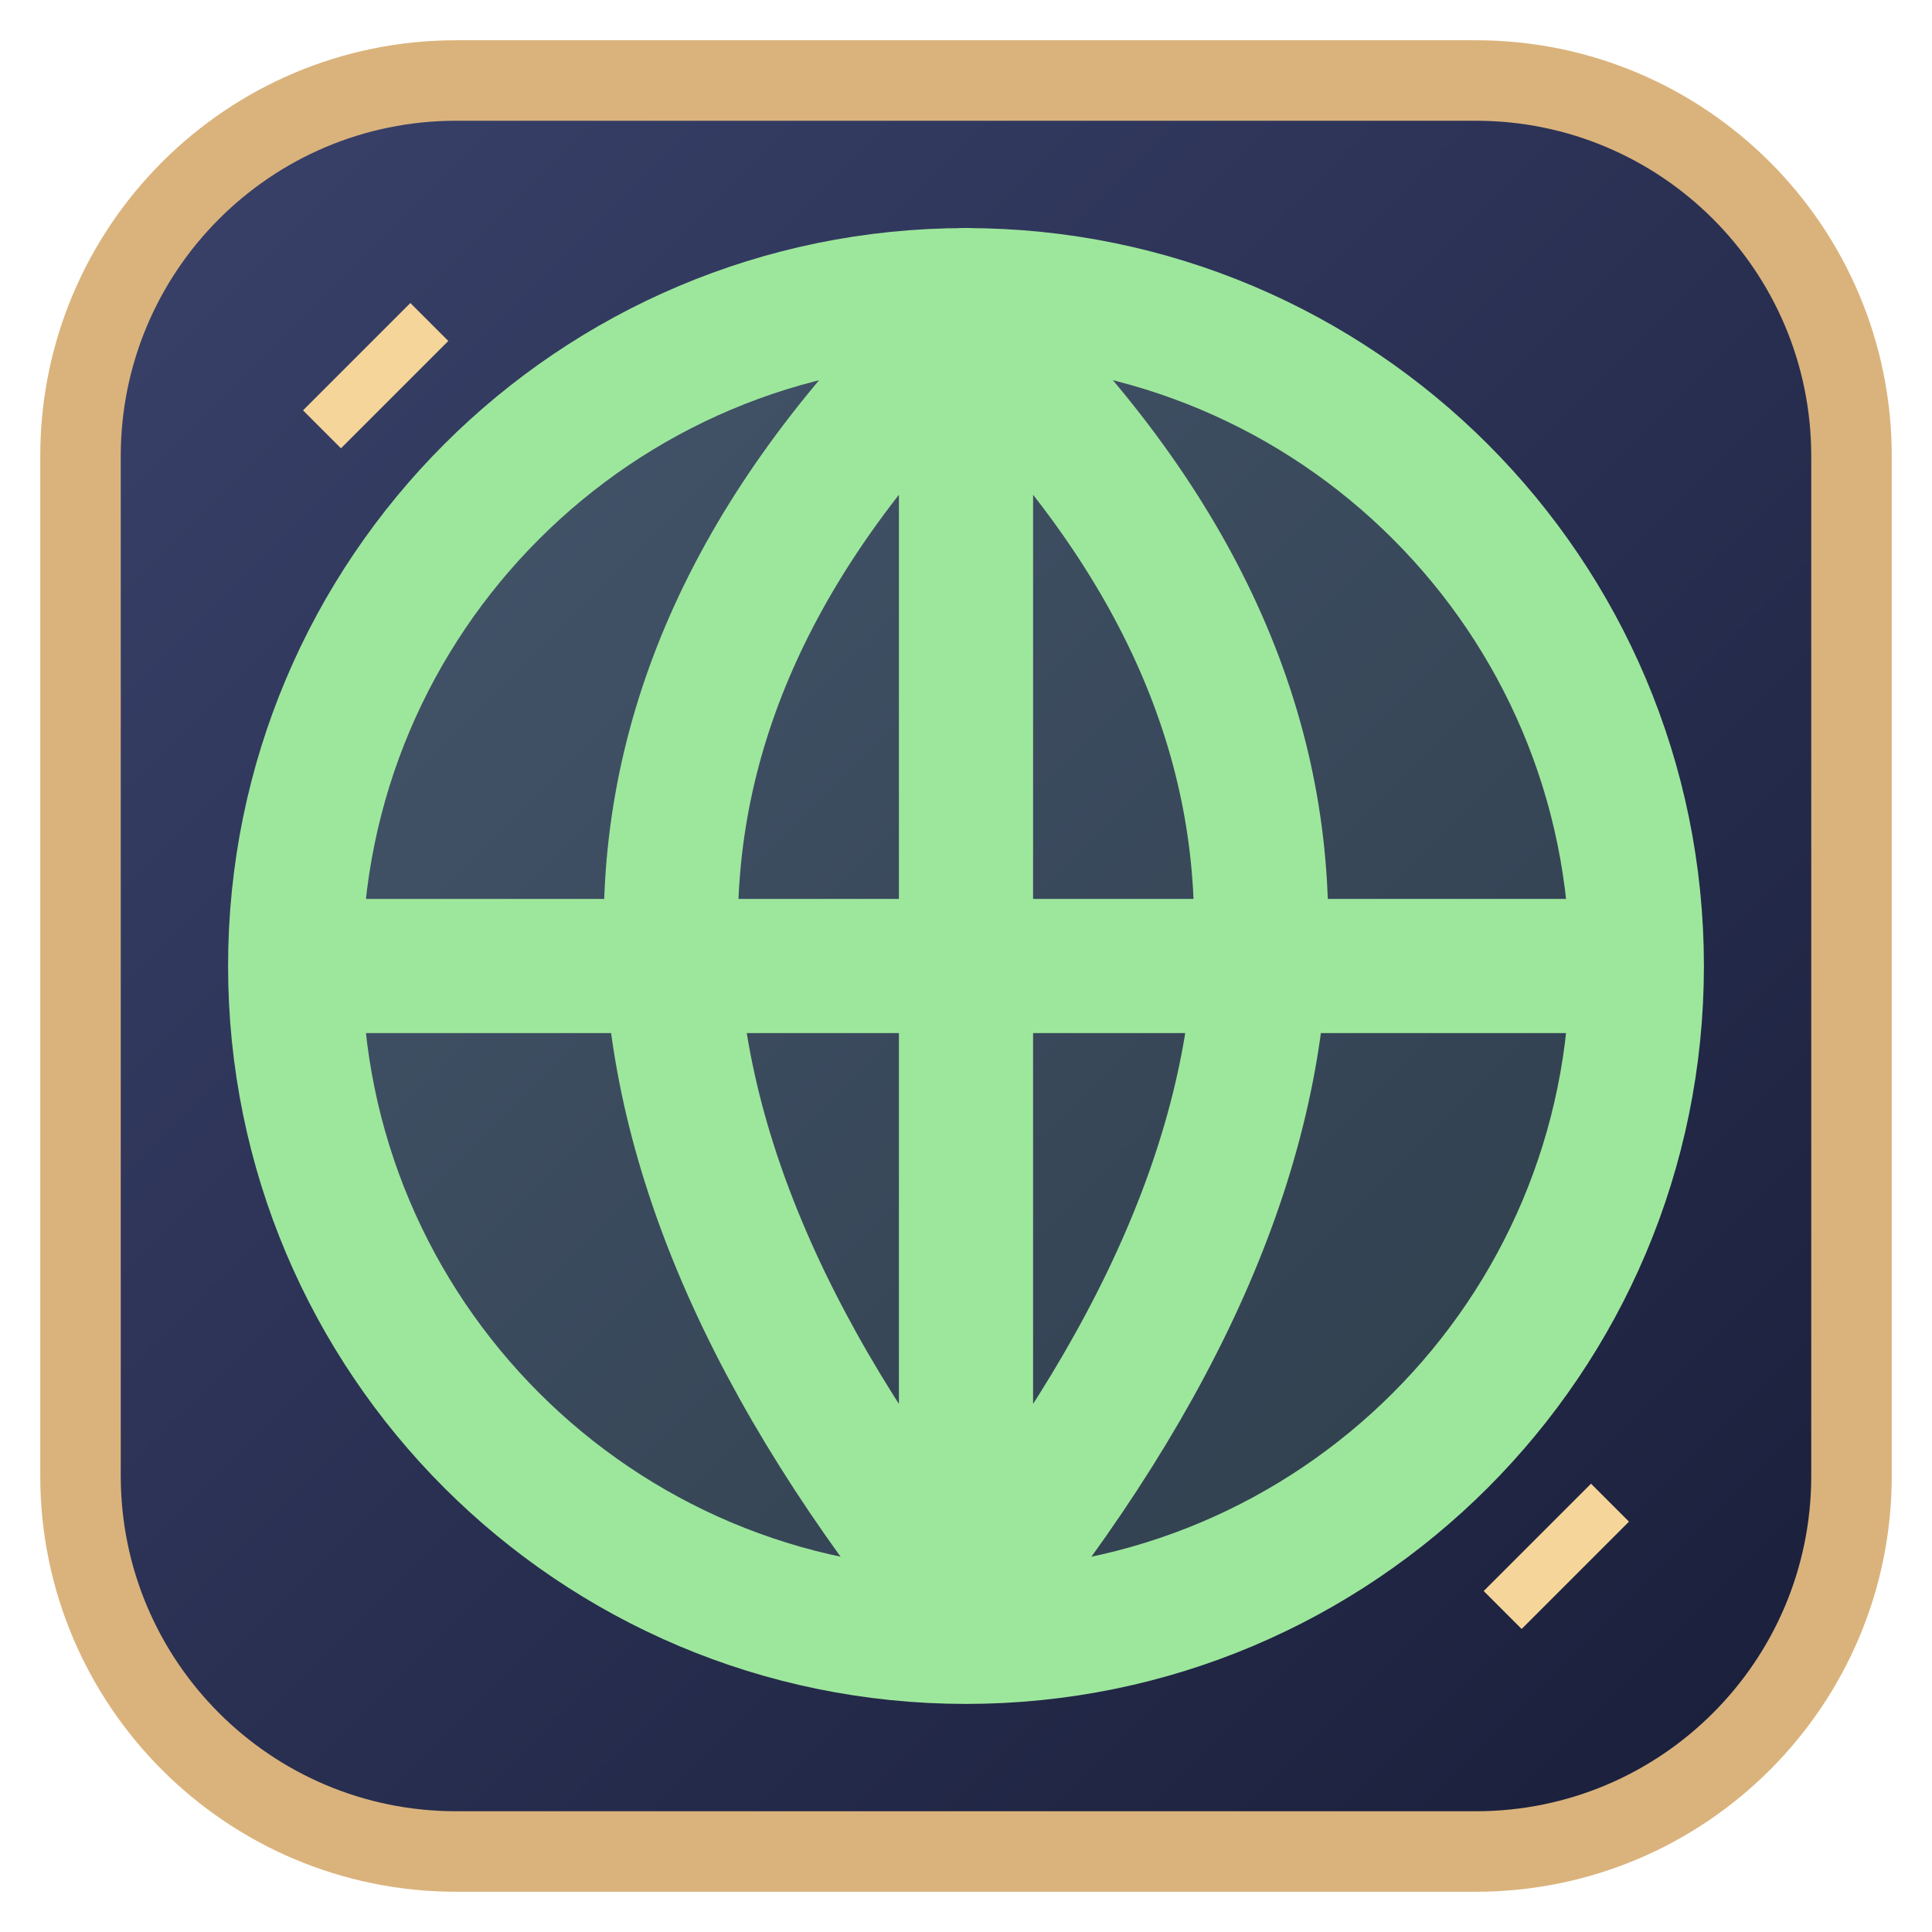
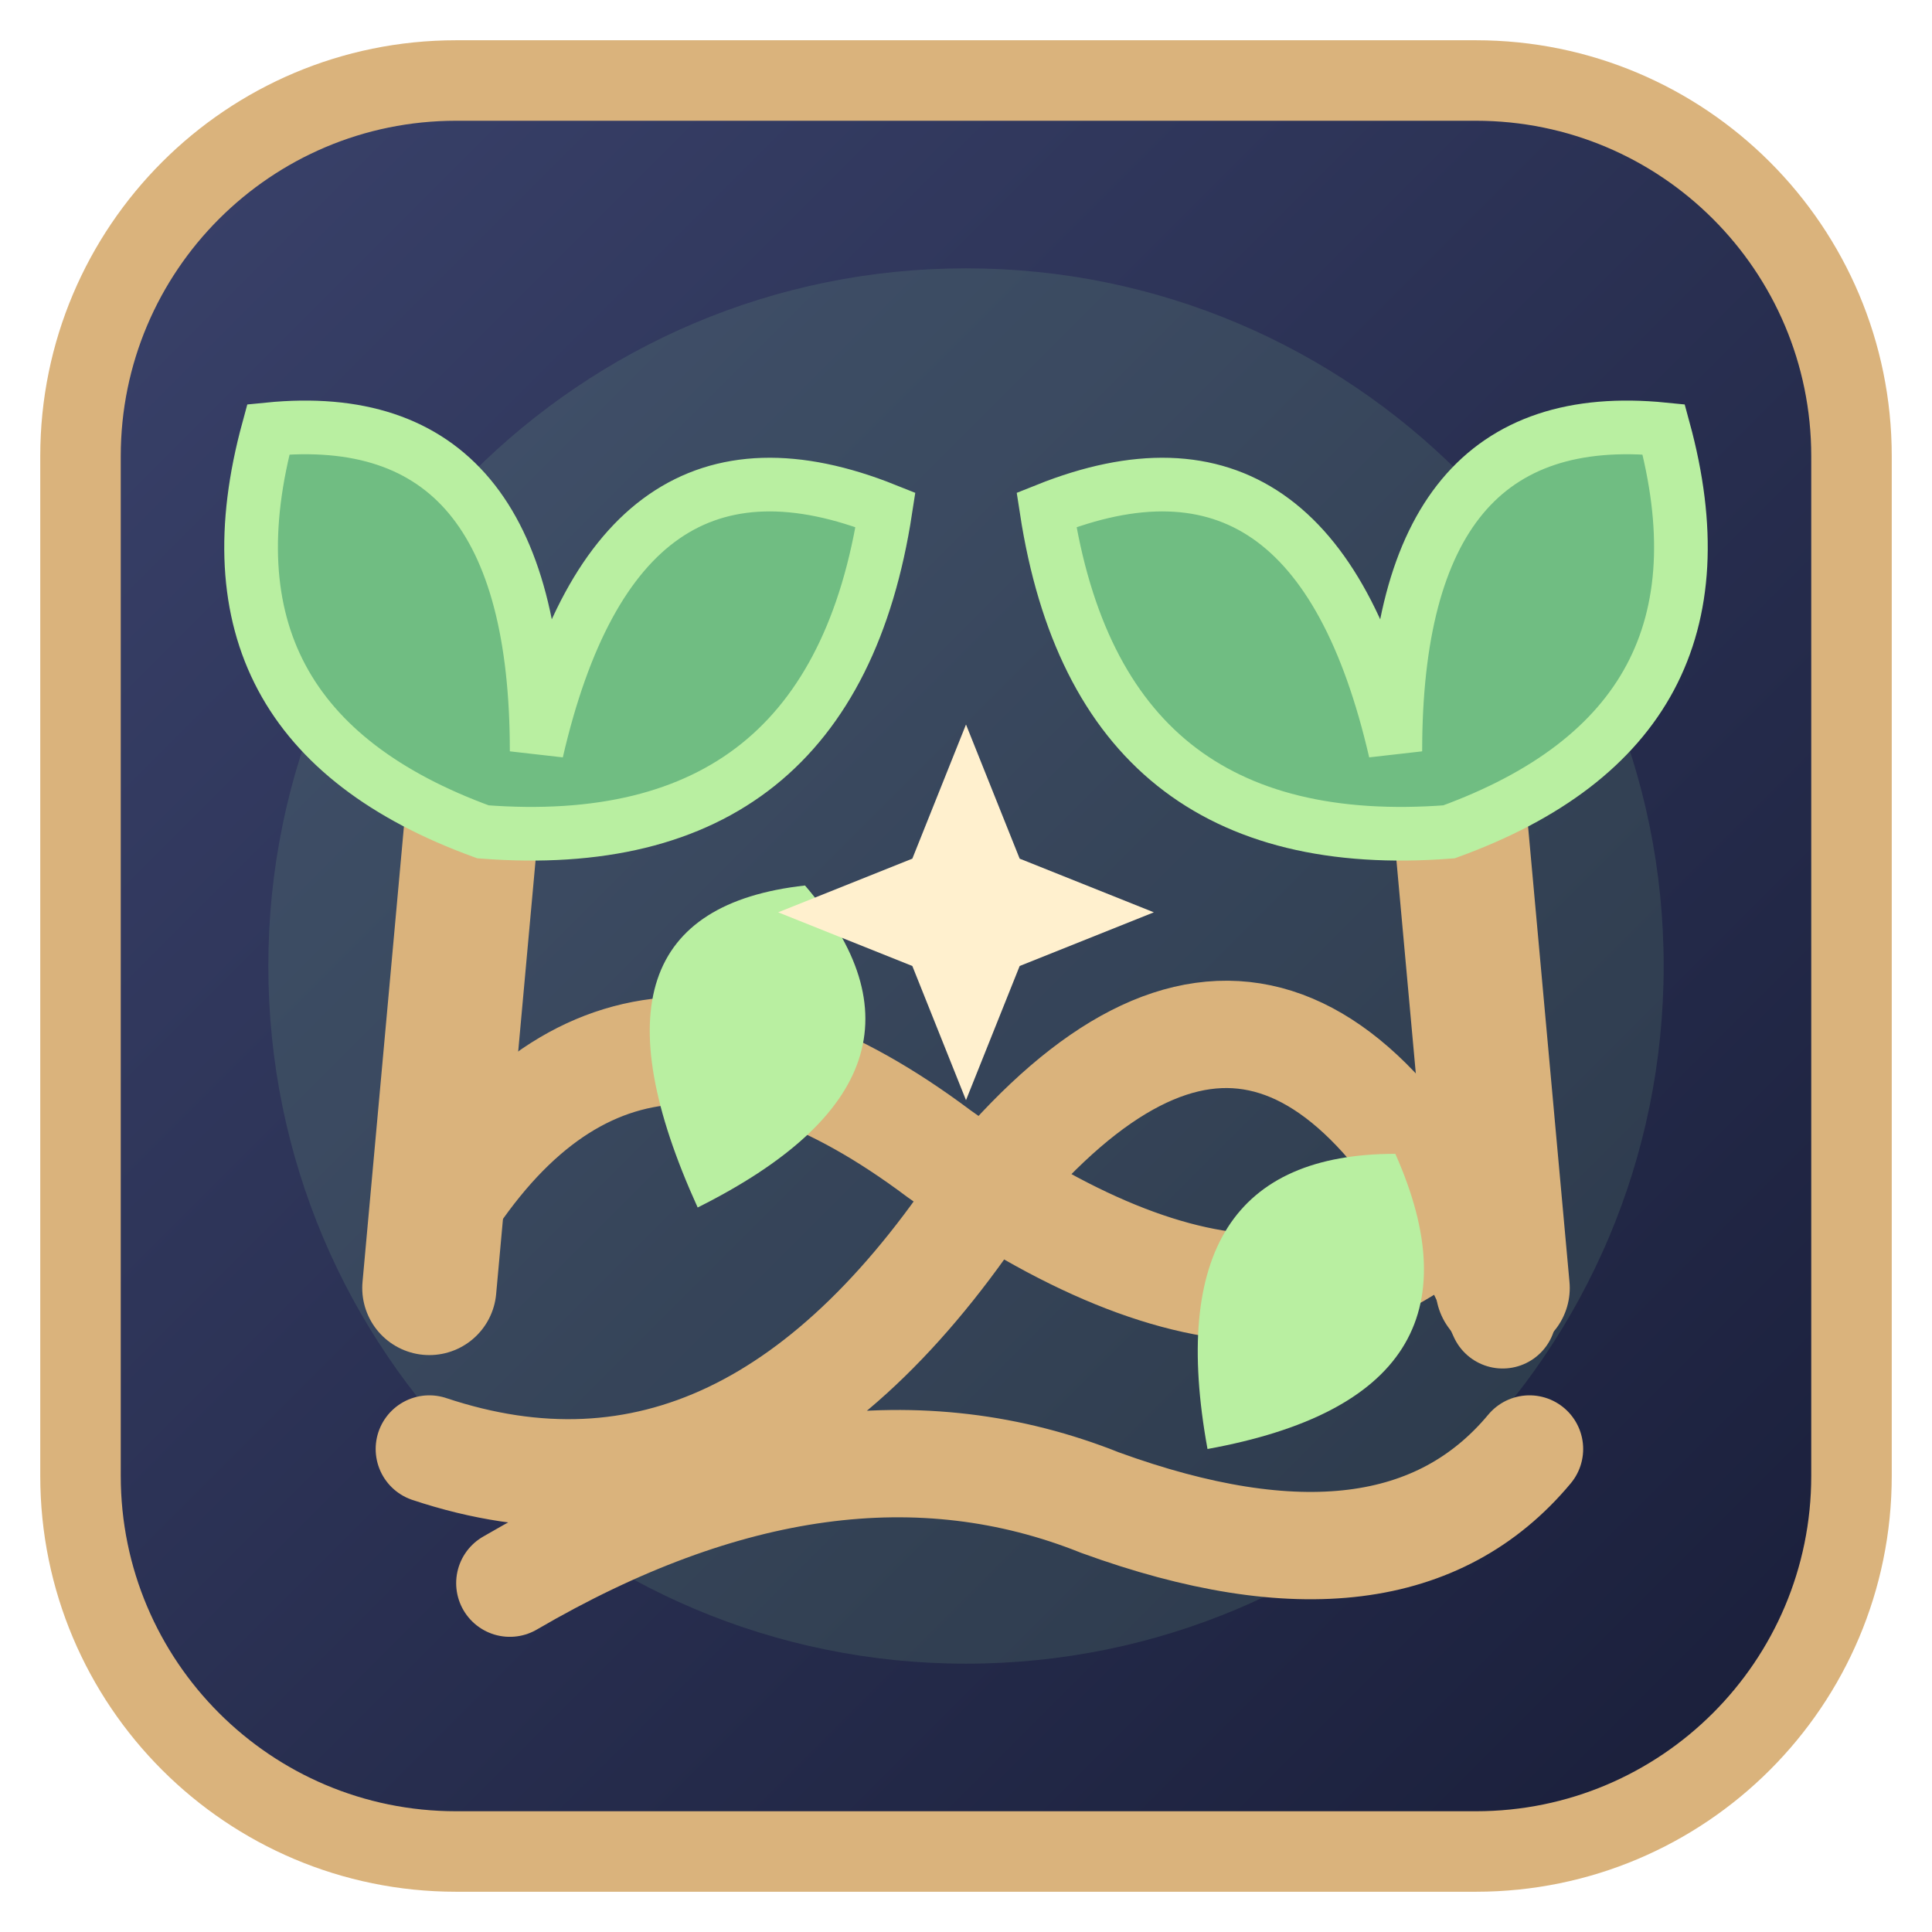
<svg xmlns="http://www.w3.org/2000/svg" width="144" height="144" viewBox="0 0 72 72">
  <defs>
    <linearGradient id="panel" x1="0" y1="0" x2="1" y2="1">
      <stop stop-color="#3a426b" />
      <stop offset="1" stop-color="#191e39" />
    </linearGradient>
  </defs>
  <rect x="3" y="3" width="66" height="66" rx="14" fill="url(#panel)" stroke="#dab37c" stroke-width="3" />
-   <circle cx="36" cy="36" r="26" fill="#9de79c" opacity=".14" />
-   <g fill="none" stroke="#9de79c" stroke-width="5" stroke-linecap="round" stroke-linejoin="round">
-     <circle cx="36" cy="36" r="25" />
-     <path d="M36 12 Q58 33 36 60 Q14 33 36 12 M13 36 H59 M36 11 V60" />
-   </g>
-   <path d="M12 16 L16 12 M56 60 L60 56" stroke="#f5d599" stroke-width="2" />
+   <circle cx="36" cy="36" r="26" fill="#9de79c" opacity=".12" />
+   <path d="M16 48 L18 26 M56 48 L54 26" stroke="#dab37c" stroke-width="5" stroke-linecap="round" />
+   <path d="M18 31 Q7 27 10 16 Q20 15 20 28 Q23 15 33 19 Q31 32 18 31 Z M54 31 Q41 32 39 19 Q49 15 52 28 Q52 15 62 16 Q65 27 54 31 Z" fill="#70bd82" stroke="#b9efa1" stroke-width="2" />
+   <path d="M16 46 Q23 34 35 43 Q49 53 56 43 M16 54 Q28 58 37 44 Q48 31 56 49 M19 59 Q31 52 41 56 Q52 60 57 54" fill="none" stroke="#dab37c" stroke-width="4" stroke-linecap="round" />
+   <path d="M26 45 Q21 34 30 33 Q36 40 26 45 Z M45 54 Q43 43 52 43 Q56 52 45 54 Z" fill="#b9efa1" />
+   <path d="M36 27 L38 32 L43 34 L38 36 L36 41 L34 36 L29 34 L34 32 Z" fill="#fff0ce" />
</svg>
